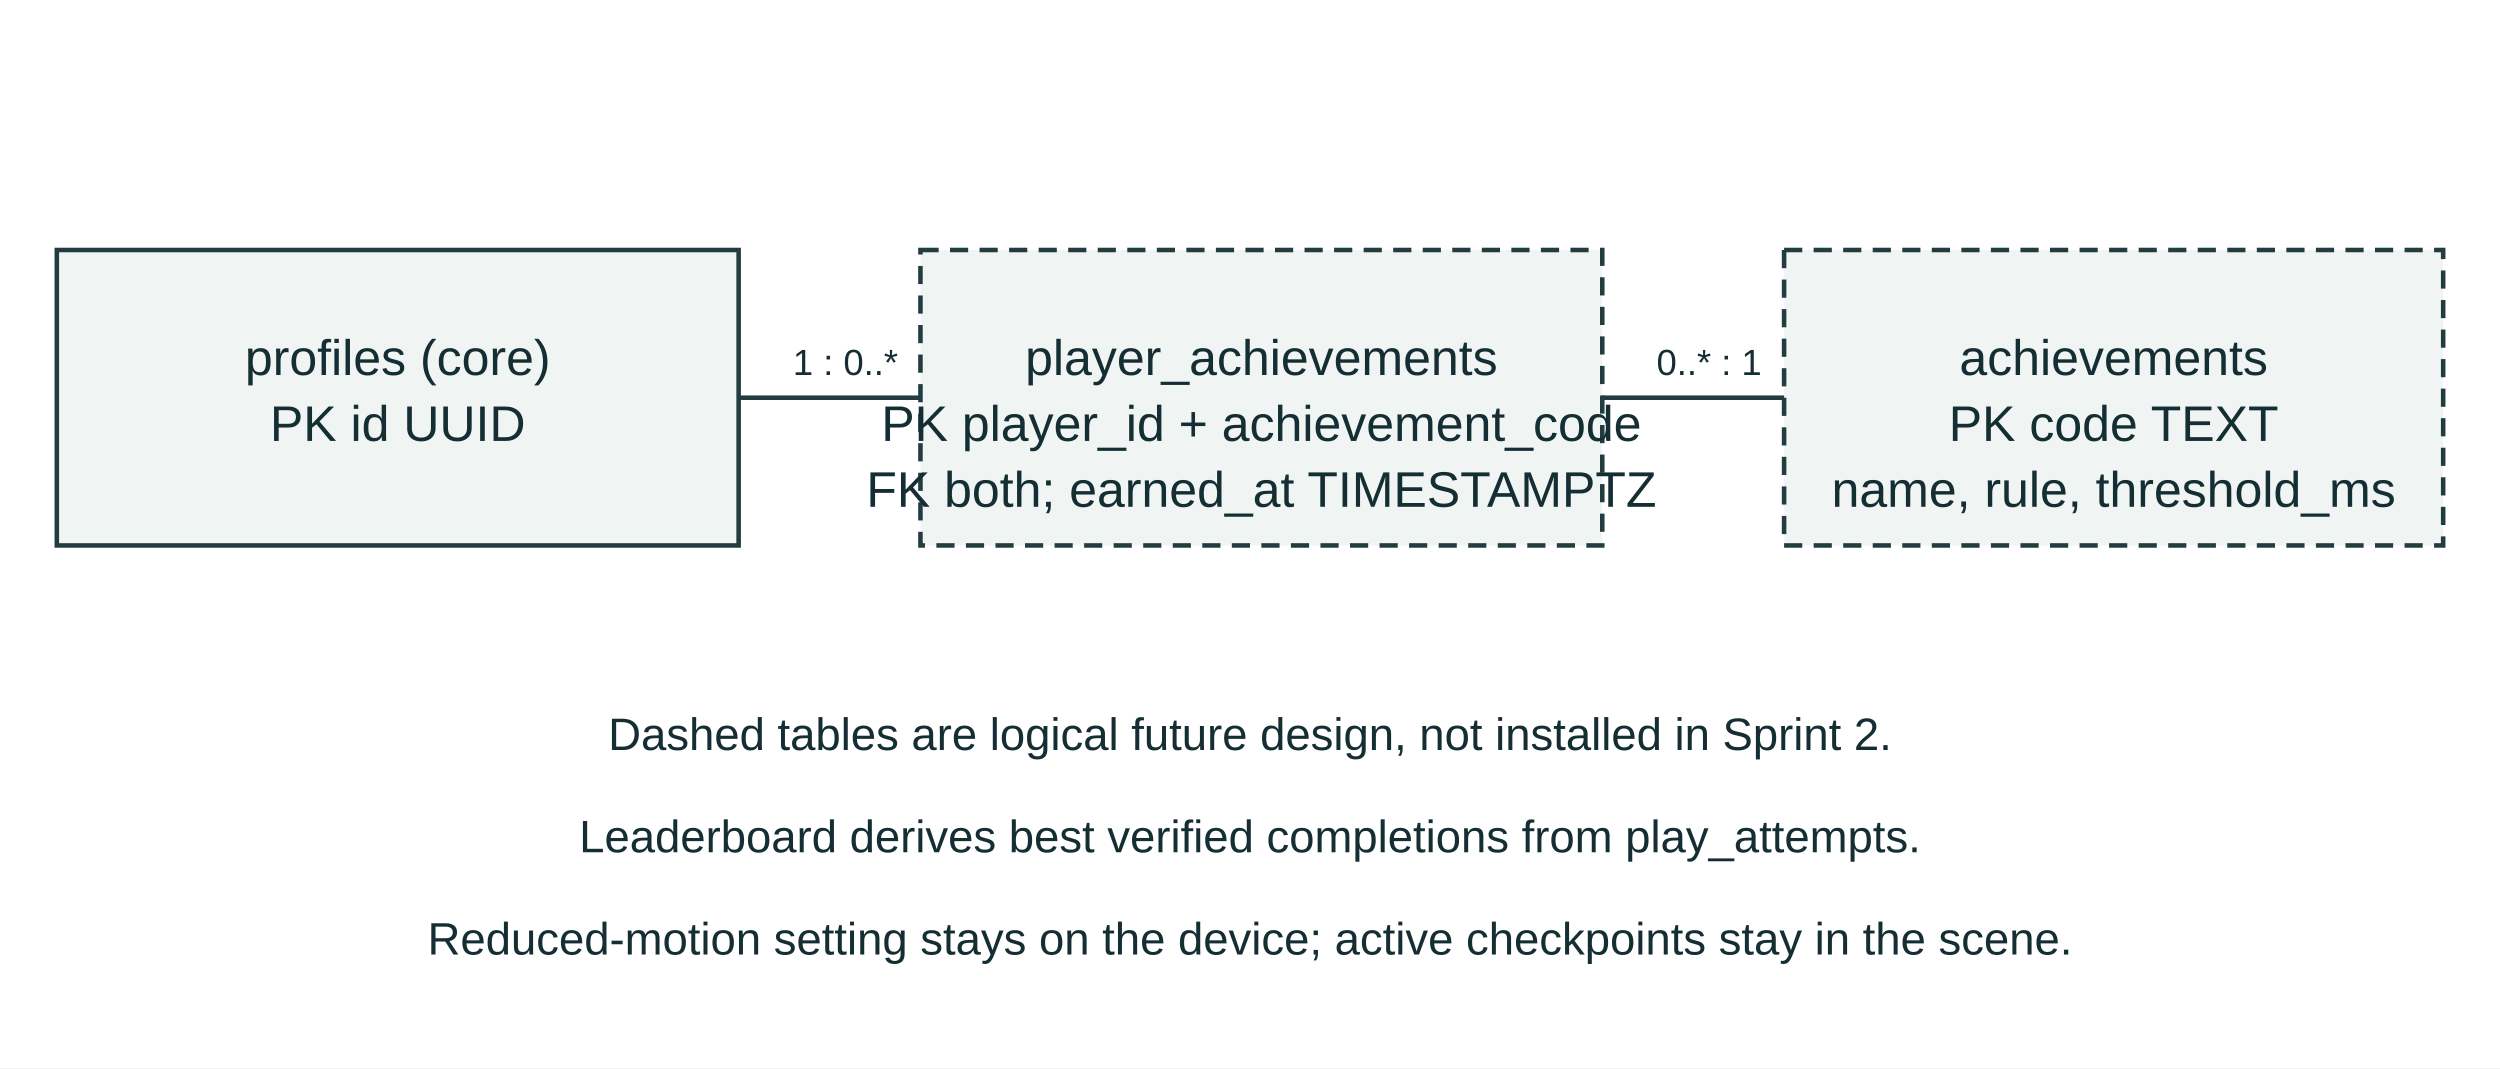
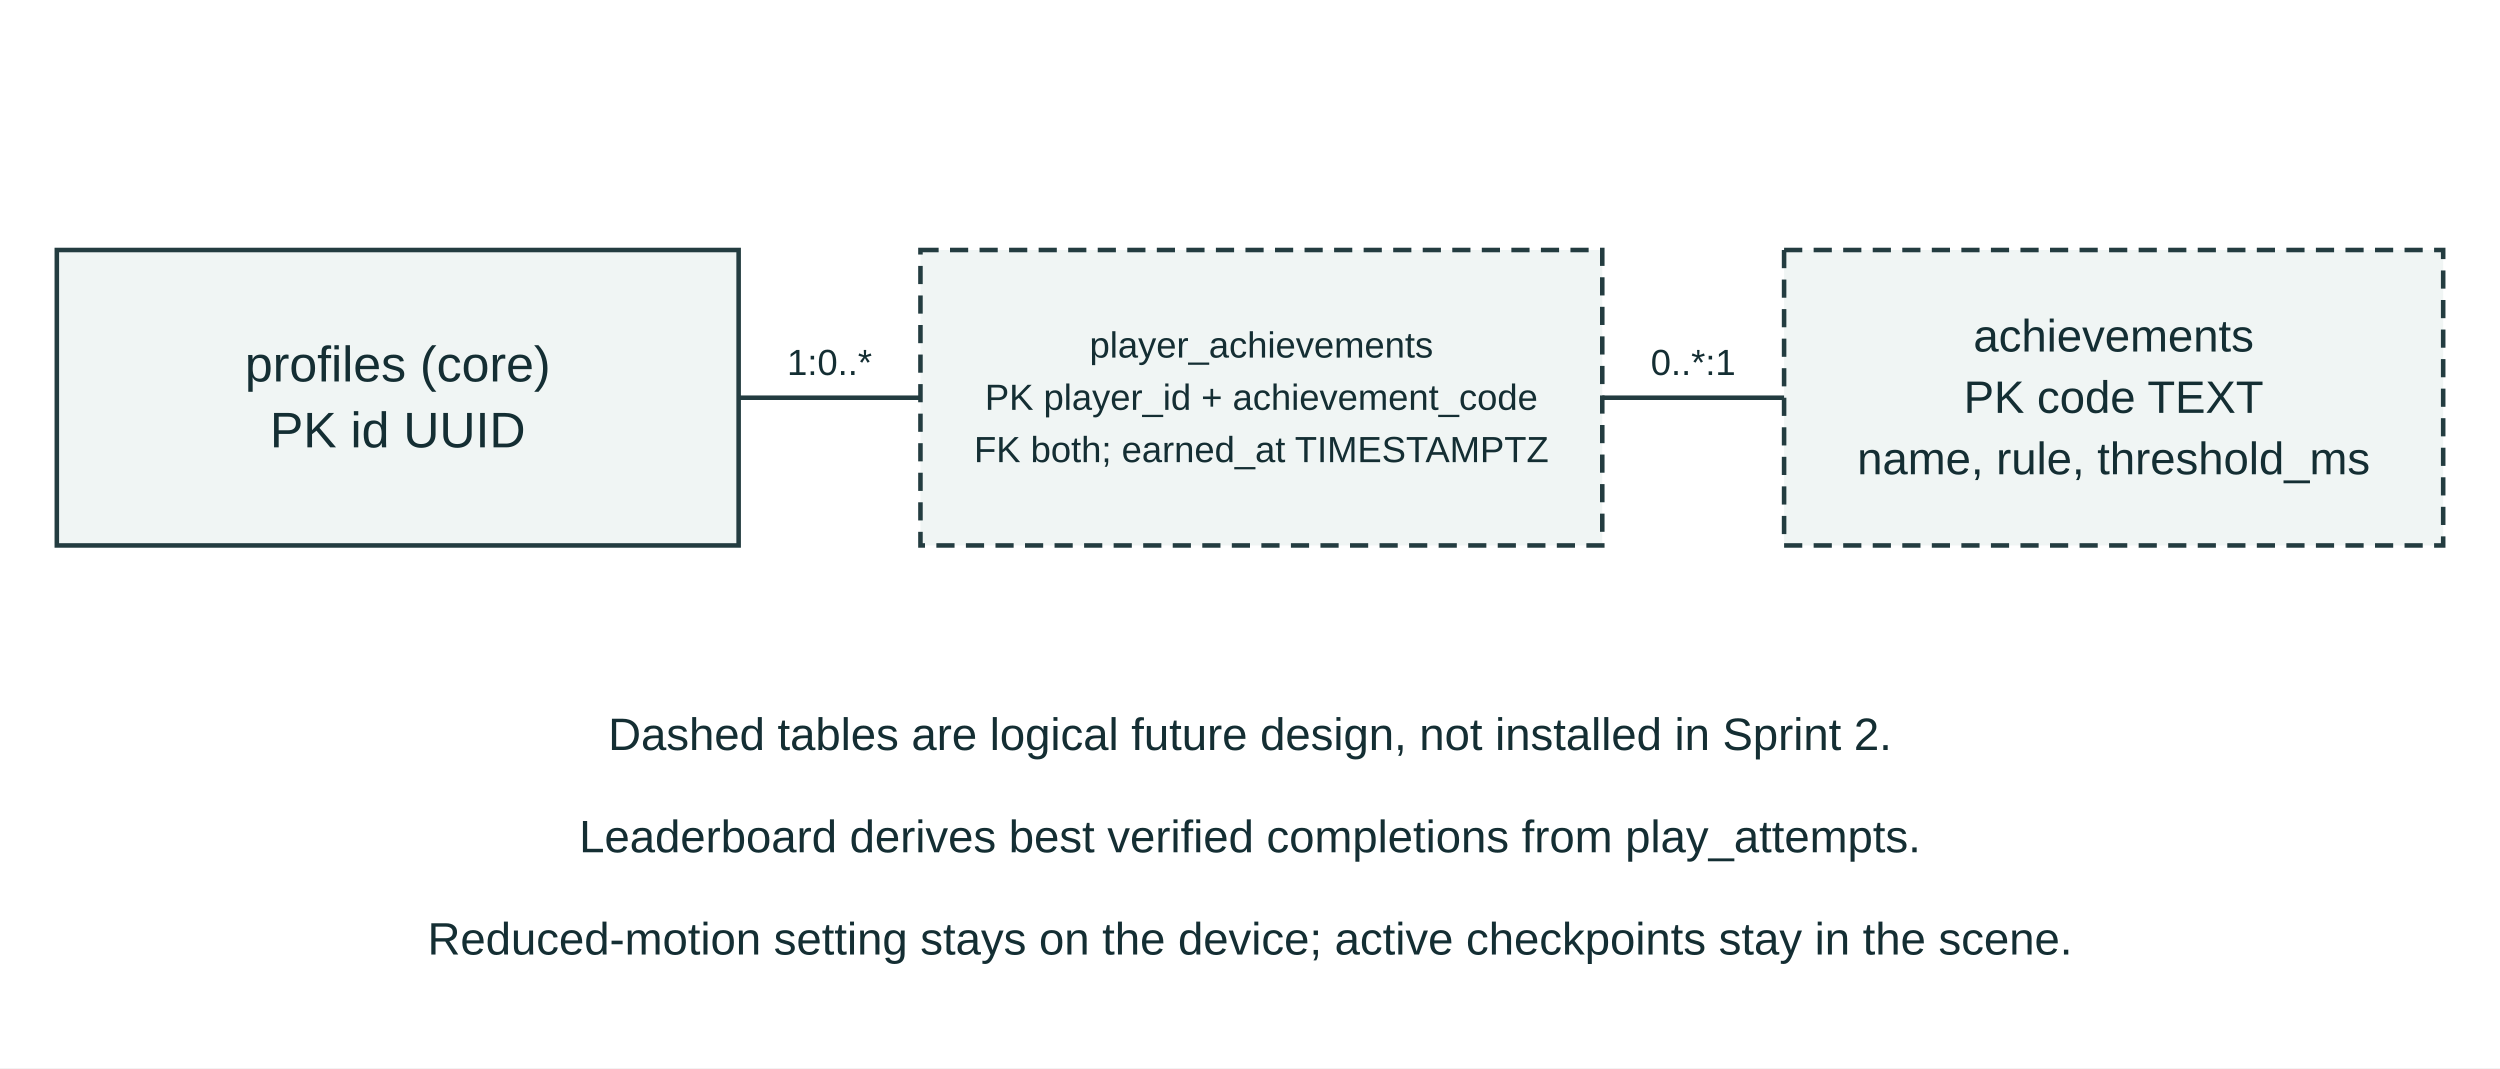
<svg xmlns="http://www.w3.org/2000/svg" width="1100" height="470" viewBox="0 0 1100 470">
  <defs>
    <marker id="arrow" markerWidth="10" markerHeight="10" refX="9" refY="5" orient="auto">
      <path d="M0 0 L10 5 L0 10" fill="none" stroke="#233c40" stroke-width="1.4" />
    </marker>
  </defs>
  <rect width="100%" height="100%" fill="white" />
  <rect x="25" y="110" width="300" height="130" fill="#f0f5f4" stroke="#233c40" stroke-width="2" />
-   <text x="175.0" y="165.0" text-anchor="middle" font-family="Arial,sans-serif" font-size="22" fill="#142e33">profiles (core)</text>
-   <text x="175.0" y="194.0" text-anchor="middle" font-family="Arial,sans-serif" font-size="22" fill="#142e33">PK id UUID</text>
+   <text x="175.0" y="167.833" text-anchor="middle" font-family="Arial,sans-serif" font-size="22" fill="#142e33">profiles (core)</text>
+   <text x="175.0" y="196.833" text-anchor="middle" font-family="Arial,sans-serif" font-size="22" fill="#142e33">PK id UUID</text>
  <rect x="405" y="110" width="300" height="130" fill="#f0f5f4" stroke="#233c40" stroke-width="2" stroke-dasharray="8 5" />
-   <text x="555.0" y="165.0" text-anchor="middle" font-family="Arial,sans-serif" font-size="22" fill="#142e33">player_achievements</text>
-   <text x="555.0" y="194.0" text-anchor="middle" font-family="Arial,sans-serif" font-size="22" fill="#142e33">PK player_id + achievement_code</text>
-   <text x="555.0" y="223.0" text-anchor="middle" font-family="Arial,sans-serif" font-size="22" fill="#142e33">FK both; earned_at TIMESTAMPTZ</text>
+   <text x="555.0" y="157.333" text-anchor="middle" font-family="Arial,sans-serif" font-size="16" fill="#142e33">player_achievements</text>
+   <text x="555.0" y="180.333" text-anchor="middle" font-family="Arial,sans-serif" font-size="16" fill="#142e33">PK player_id + achievement_code</text>
+   <text x="555.0" y="203.333" text-anchor="middle" font-family="Arial,sans-serif" font-size="16" fill="#142e33">FK both; earned_at TIMESTAMPTZ</text>
  <rect x="785" y="110" width="290" height="130" fill="#f0f5f4" stroke="#233c40" stroke-width="2" stroke-dasharray="8 5" />
-   <text x="930.0" y="165.0" text-anchor="middle" font-family="Arial,sans-serif" font-size="22" fill="#142e33">achievements</text>
-   <text x="930.0" y="194.0" text-anchor="middle" font-family="Arial,sans-serif" font-size="22" fill="#142e33">PK code TEXT</text>
-   <text x="930.0" y="223.0" text-anchor="middle" font-family="Arial,sans-serif" font-size="22" fill="#142e33">name, rule, threshold_ms</text>
+   <text x="930.0" y="154.667" text-anchor="middle" font-family="Arial,sans-serif" font-size="20" fill="#142e33">achievements</text>
+   <text x="930.0" y="181.667" text-anchor="middle" font-family="Arial,sans-serif" font-size="20" fill="#142e33">PK code TEXT</text>
+   <text x="930.0" y="208.667" text-anchor="middle" font-family="Arial,sans-serif" font-size="20" fill="#142e33">name, rule, threshold_ms</text>
  <path d="M325 175 L405 175" fill="none" stroke="#233c40" stroke-width="2" />
-   <text x="372.0" y="165.0" text-anchor="middle" font-family="Arial,sans-serif" font-size="16" fill="#142e33">1 : 0..*</text>
+   <text x="365.0" y="165.0" text-anchor="middle" font-family="Arial,sans-serif" font-size="16" fill="#142e33">1:0..*</text>
  <path d="M705 175 L785 175" fill="none" stroke="#233c40" stroke-width="2" />
-   <text x="752.0" y="165.0" text-anchor="middle" font-family="Arial,sans-serif" font-size="16" fill="#142e33">0..* : 1</text>
+   <text x="745.0" y="165.0" text-anchor="middle" font-family="Arial,sans-serif" font-size="16" fill="#142e33">0..*:1</text>
  <text x="550" y="330" text-anchor="middle" font-family="Arial,sans-serif" font-size="20" fill="#142e33">Dashed tables are logical future design, not installed in Sprint 2.</text>
  <text x="550" y="375" text-anchor="middle" font-family="Arial,sans-serif" font-size="20" fill="#142e33">Leaderboard derives best verified completions from play_attempts.</text>
  <text x="550" y="420" text-anchor="middle" font-family="Arial,sans-serif" font-size="20" fill="#142e33">Reduced-motion setting stays on the device; active checkpoints stay in the scene.</text>
</svg>
